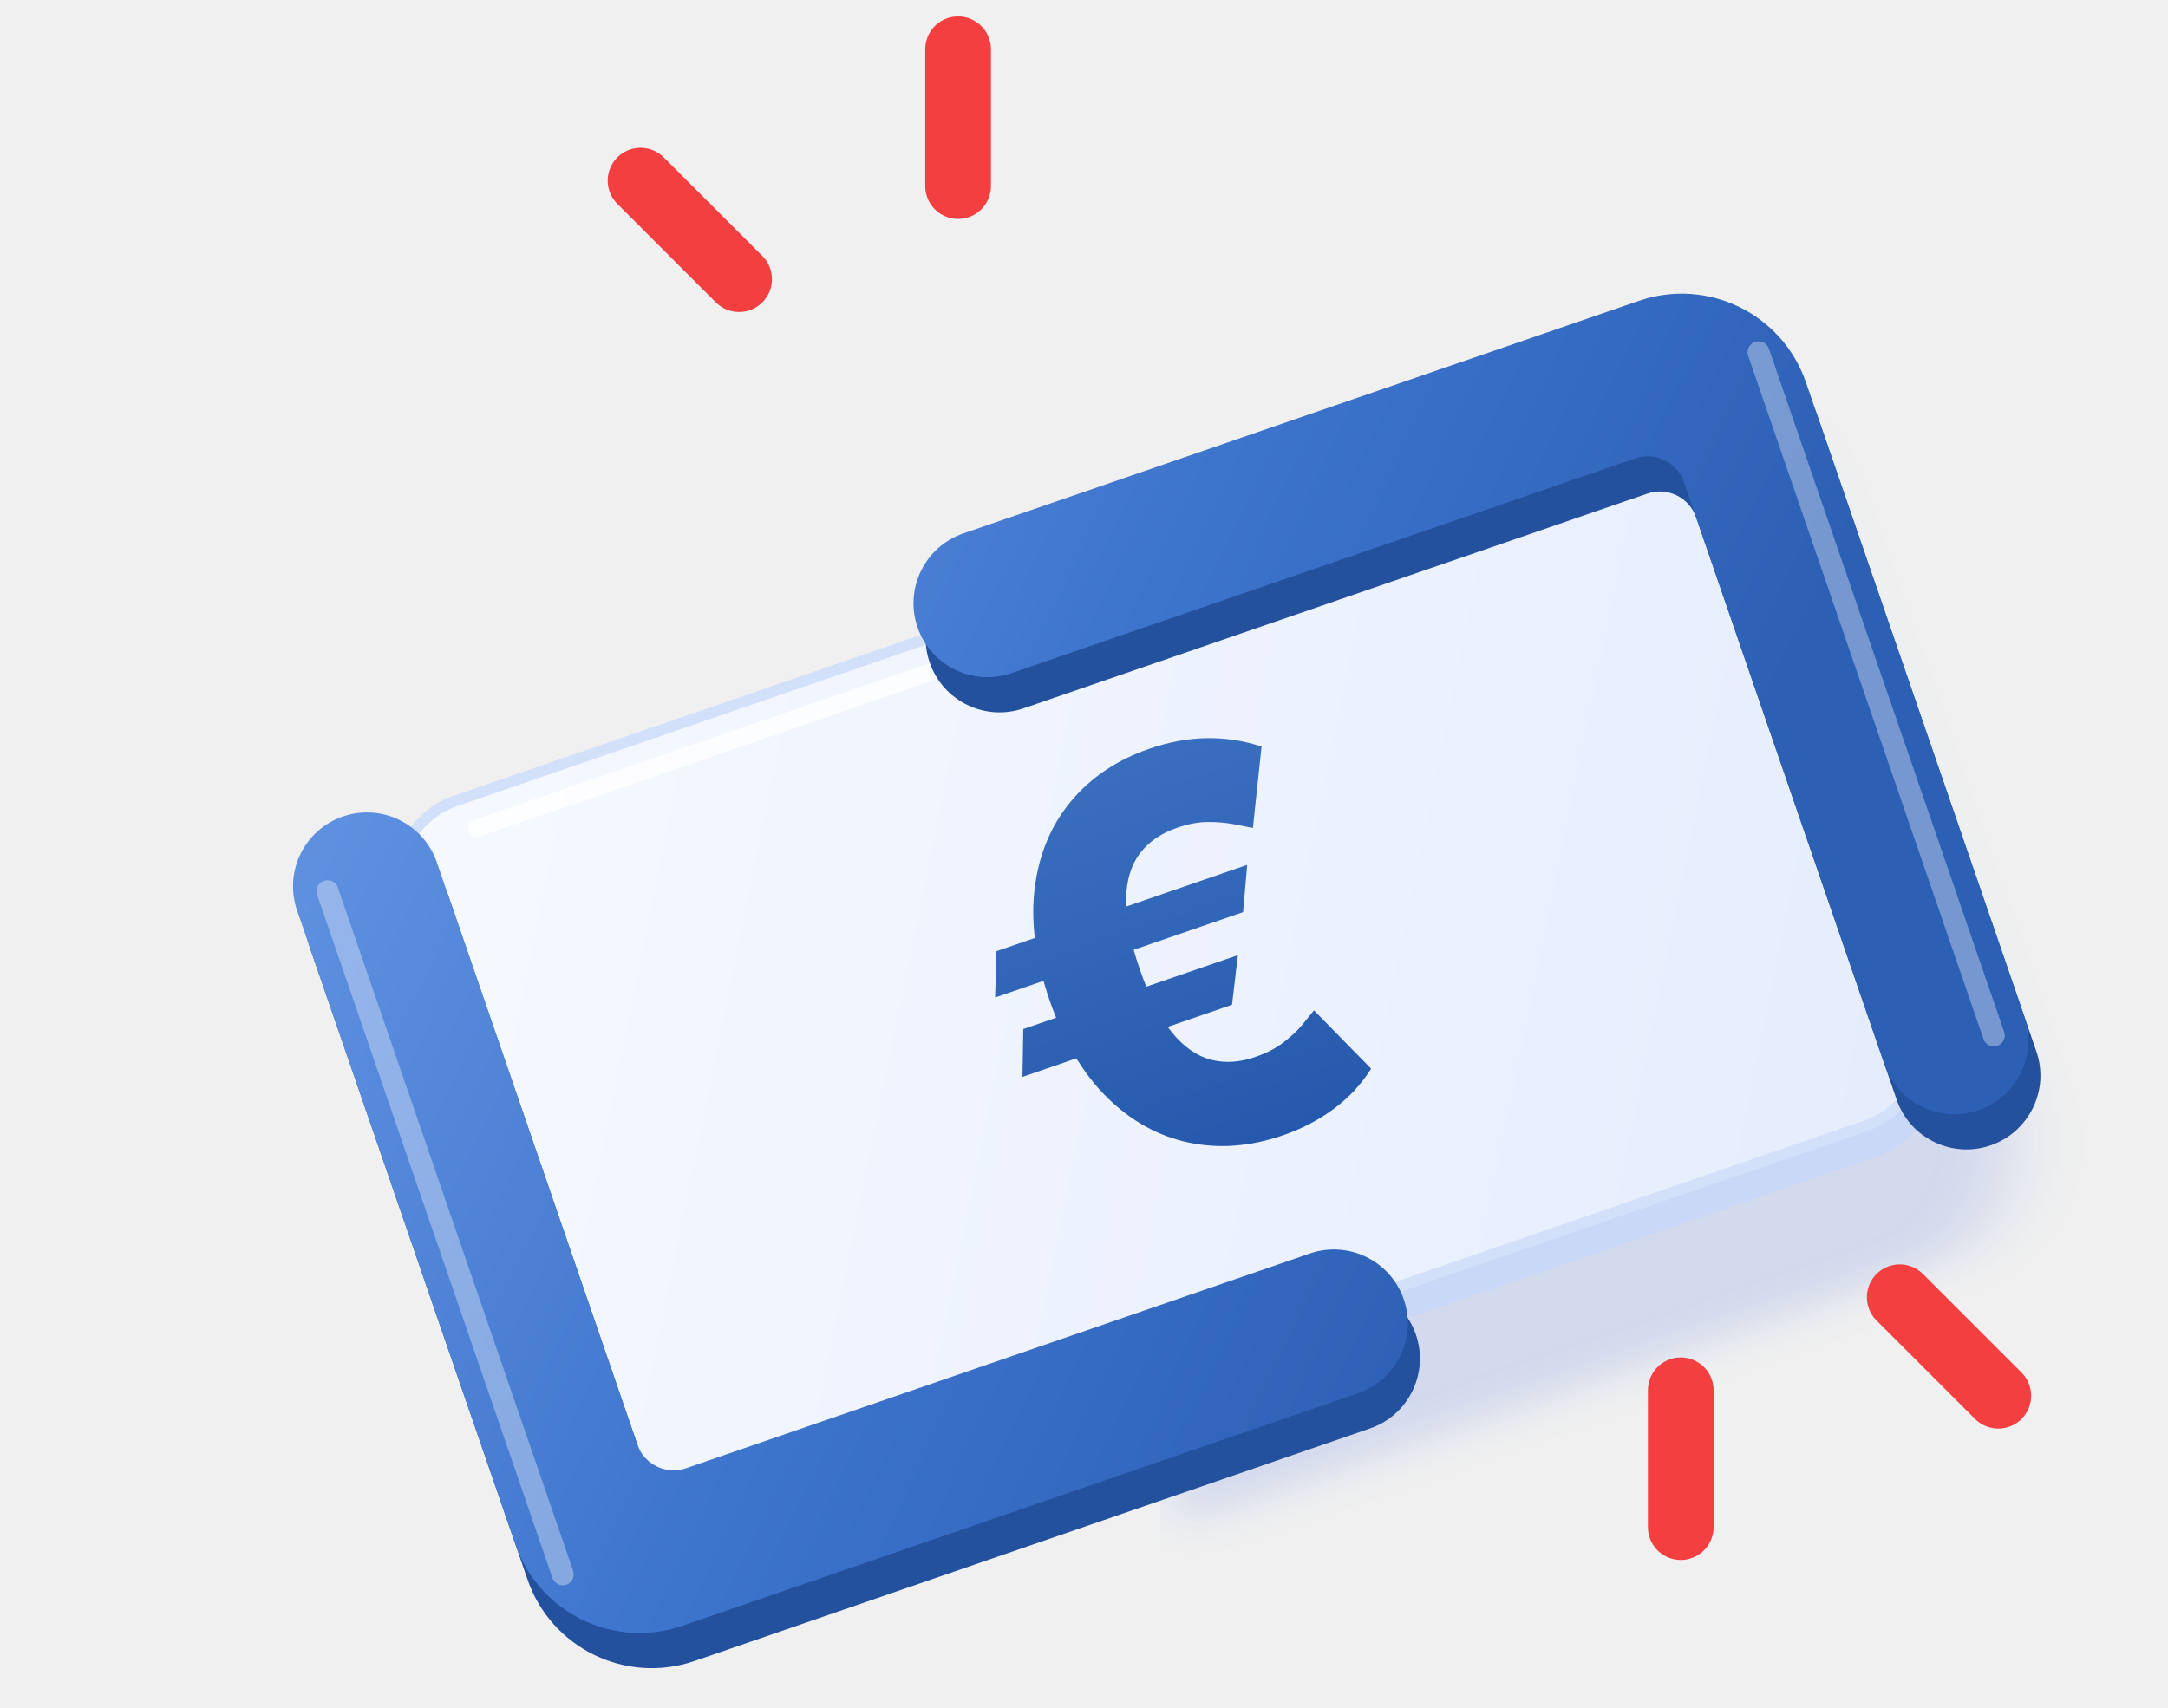
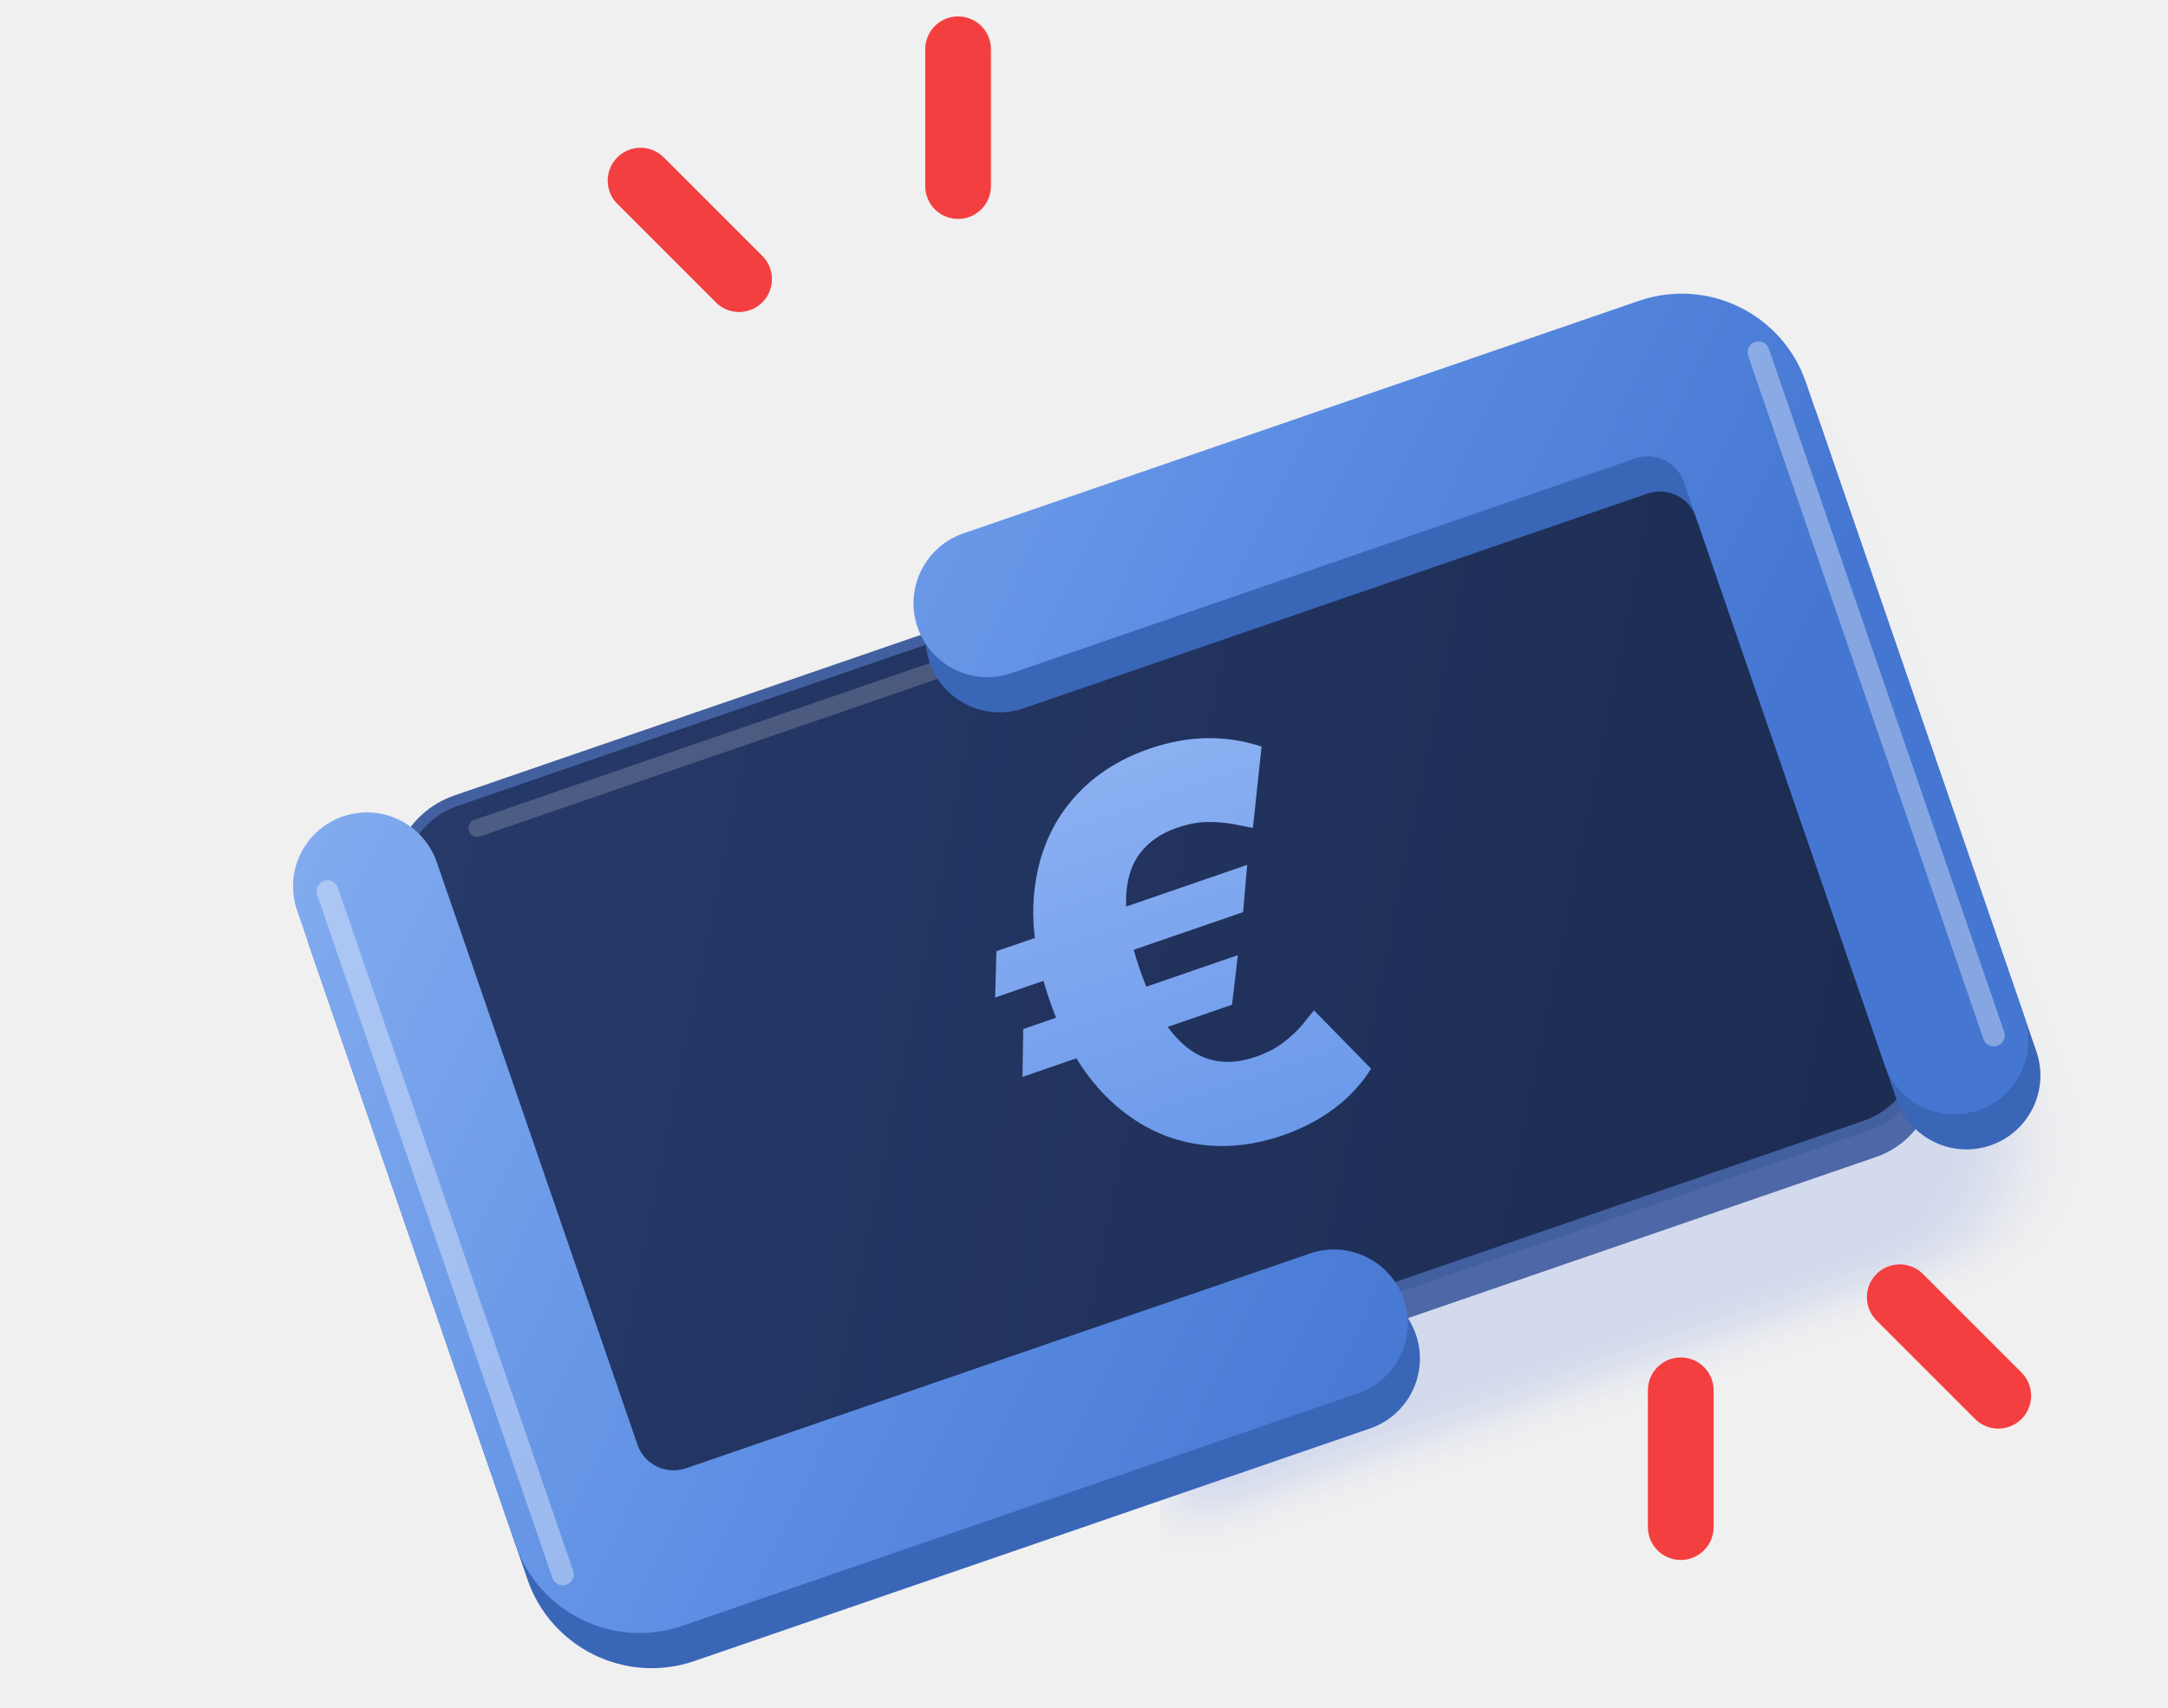
<svg xmlns="http://www.w3.org/2000/svg" width="198" height="156" viewBox="0 0 198 156">
  <defs>
    <linearGradient id="banconota-luce" x1="-73" x2="73" y1="-43" y2="43" gradientUnits="userSpaceOnUse">
-       <stop offset="0" stop-color="#F7FAFF" />
-       <stop offset="1" stop-color="#E3EBFD" />
+       <stop offset="0" stop-color="#273B6C" />
+       <stop offset="1" stop-color="#1B2A4F" />
    </linearGradient>
    <linearGradient id="angolare-luce" x1="-73" x2="14.6" y1="-43" y2="43" gradientUnits="userSpaceOnUse">
-       <stop offset="0" stop-color="#6394E3" />
-       <stop offset=".55" stop-color="#3D74CC" />
-       <stop offset="1" stop-color="#2C60B5" />
+       <stop offset="0" stop-color="#86AEF0" />
+       <stop offset=".55" stop-color="#5E8FE4" />
+       <stop offset="1" stop-color="#4577D2" />
    </linearGradient>
    <linearGradient id="angolare-alto-luce" x1="73" x2="-14.6" y1="43" y2="-43" gradientUnits="userSpaceOnUse">
-       <stop offset="0" stop-color="#6394E3" />
-       <stop offset=".55" stop-color="#3D74CC" />
-       <stop offset="1" stop-color="#2C60B5" />
+       <stop offset="0" stop-color="#86AEF0" />
+       <stop offset=".55" stop-color="#5E8FE4" />
+       <stop offset="1" stop-color="#4577D2" />
    </linearGradient>
    <linearGradient id="euro-luce" x1="0" x2="0" y1="-20" y2="20" gradientUnits="userSpaceOnUse">
-       <stop offset="0" stop-color="#3A6FC0" />
-       <stop offset="1" stop-color="#2458AC" />
+       <stop offset="0" stop-color="#8CB1F2" />
+       <stop offset="1" stop-color="#6A98EA" />
    </linearGradient>
    <filter id="sfuma-ombra" width="198" height="156" x="0" y="0" filterUnits="userSpaceOnUse">
      <feGaussianBlur stdDeviation="2.5" />
    </filter>
  </defs>
  <g id="banconota-cornice" transform="rotate(-19 315.93 -272.72)">
    <path id="ombra" fill="#1D4ED8" d="M-57-35H57a12 12 0 0 1 12 12v60a12 12 0 0 1-12 12H-57a12 12 0 0 1-12-12v-60a12 12 0 0 1 12-12" filter="url(#sfuma-ombra)" opacity=".14" />
    <g id="banconota">
-       <path id="banconota-fianco" fill="#C9D8F6" d="M-56-32H56a8 8 0 0 1 8 8v54a8 8 0 0 1-8 8H-56a8 8 0 0 1-8-8v-54a8 8 0 0 1 8-8" />
-       <path id="banconota-faccia" fill="url(#banconota-luce)" stroke="#D3E0FA" stroke-width="1" d="M-56-35H56a8 8 0 0 1 8 8v54a8 8 0 0 1-8 8H-56a8 8 0 0 1-8-8v-54a8 8 0 0 1 8-8Z" />
-       <path id="banconota-riflesso" stroke="#FFF" stroke-linecap="round" stroke-opacity=".8" stroke-width="1.6" d="M-55-32H55" />
+       <path id="banconota-fianco" fill="#4E67A6" d="M-56-32H56a8 8 0 0 1 8 8v54a8 8 0 0 1-8 8H-56a8 8 0 0 1-8-8v-54a8 8 0 0 1 8-8" />
+       <path id="banconota-faccia" fill="url(#banconota-luce)" stroke="#42609F" stroke-width="1" d="M-56-35H56a8 8 0 0 1 8 8v54a8 8 0 0 1-8 8H-56a8 8 0 0 1-8-8v-54a8 8 0 0 1 8-8Z" />
+       <path id="banconota-riflesso" stroke="#FFF" stroke-linecap="round" stroke-opacity=".18" stroke-width="1.6" d="M-55-32H55" />
      <path id="euro" fill="url(#euro-luce)" d="M10.4-5.93 8.64-1.97h-23.95l1.49-3.96ZM6.91 1.59 4.93 5.7h-20.24l1.49-4.11Zm8.25-17.31-3.17 6.77-1.52-.88q-.92-.54-2.18-.97t-2.87-.42q-2.3 0-3.96 1.12t-2.55 3.56-.89 6.42.89 6.4 2.55 3.53 3.96 1.09q1.59 0 2.83-.42 1.25-.41 2.15-.96t1.44-.9l3.2 6.74q-1.95 1.57-4.4 2.35-2.44.78-5.22.78-4.71 0-8.35-2.19t-5.7-6.34q-2.06-4.17-2.06-10.08 0-5.95 2.06-10.14t5.7-6.4 8.35-2.21q2.88 0 5.31.81t4.43 2.34" />
    </g>
    <g id="angolare-basso">
      <g transform="translate(0 3.4)">
-         <path id="angolare-basso-fianco" fill="#23519E" d="M-73-30.25V31a12 12 0 0 0 12 12H4.25a6.75 6.75 0 1 0 0-13.5H-56a3.5 3.5 0 0 1-3.5-3.5v-56.25a6.75 6.75 0 1 0-13.5 0" />
+         <path id="angolare-basso-fianco" fill="#3A66B8" d="M-73-30.25V31a12 12 0 0 0 12 12H4.25a6.75 6.75 0 1 0 0-13.5H-56a3.5 3.5 0 0 1-3.5-3.5v-56.25a6.75 6.75 0 1 0-13.5 0" />
      </g>
      <path id="angolare-basso-faccia" fill="url(#angolare-luce)" d="M-73-30.25V31a12 12 0 0 0 12 12H4.25a6.75 6.75 0 1 0 0-13.5H-56a3.5 3.5 0 0 1-3.5-3.5v-56.25a6.75 6.75 0 1 0-13.5 0" />
      <path id="angolare-basso-riflesso" stroke="#FFF" stroke-linecap="round" stroke-opacity=".35" stroke-width="2" d="M-69.8-31v66" />
    </g>
    <g id="angolare-alto">
      <g transform="rotate(180 0 1.7)">
-         <path id="angolare-alto-fianco" fill="#23519E" d="M-73-30.25V31a12 12 0 0 0 12 12H4.25a6.75 6.75 0 1 0 0-13.5H-56a3.5 3.5 0 0 1-3.5-3.5v-56.25a6.75 6.75 0 1 0-13.5 0" />
+         <path id="angolare-alto-fianco" fill="#3A66B8" d="M-73-30.25V31a12 12 0 0 0 12 12H4.25a6.75 6.75 0 1 0 0-13.5H-56a3.5 3.5 0 0 1-3.5-3.5v-56.25a6.75 6.75 0 1 0-13.5 0" />
      </g>
      <g transform="rotate(180)">
        <path id="angolare-alto-faccia" fill="url(#angolare-alto-luce)" d="M-73-30.25V31a12 12 0 0 0 12 12H4.25a6.75 6.75 0 1 0 0-13.5H-56a3.5 3.5 0 0 1-3.5-3.5v-56.25a6.75 6.75 0 1 0-13.5 0" />
        <path id="angolare-alto-riflesso" stroke="#FFF" stroke-linecap="round" stroke-opacity=".35" stroke-width="2" d="M-69.8-31v66" />
      </g>
    </g>
  </g>
  <g id="lampi" fill="none" stroke="#F43F40" stroke-linecap="round" stroke-width="6">
    <path id="lampo-alto-1" d="M87.5 4.5V17" />
    <path id="lampo-basso-1" d="M153.5 139.5V127" />
    <path id="lampo-alto-2" d="m58.5 16.5 9 9" />
    <path id="lampo-basso-2" d="m182.5 127.5-9-9" />
  </g>
</svg>
